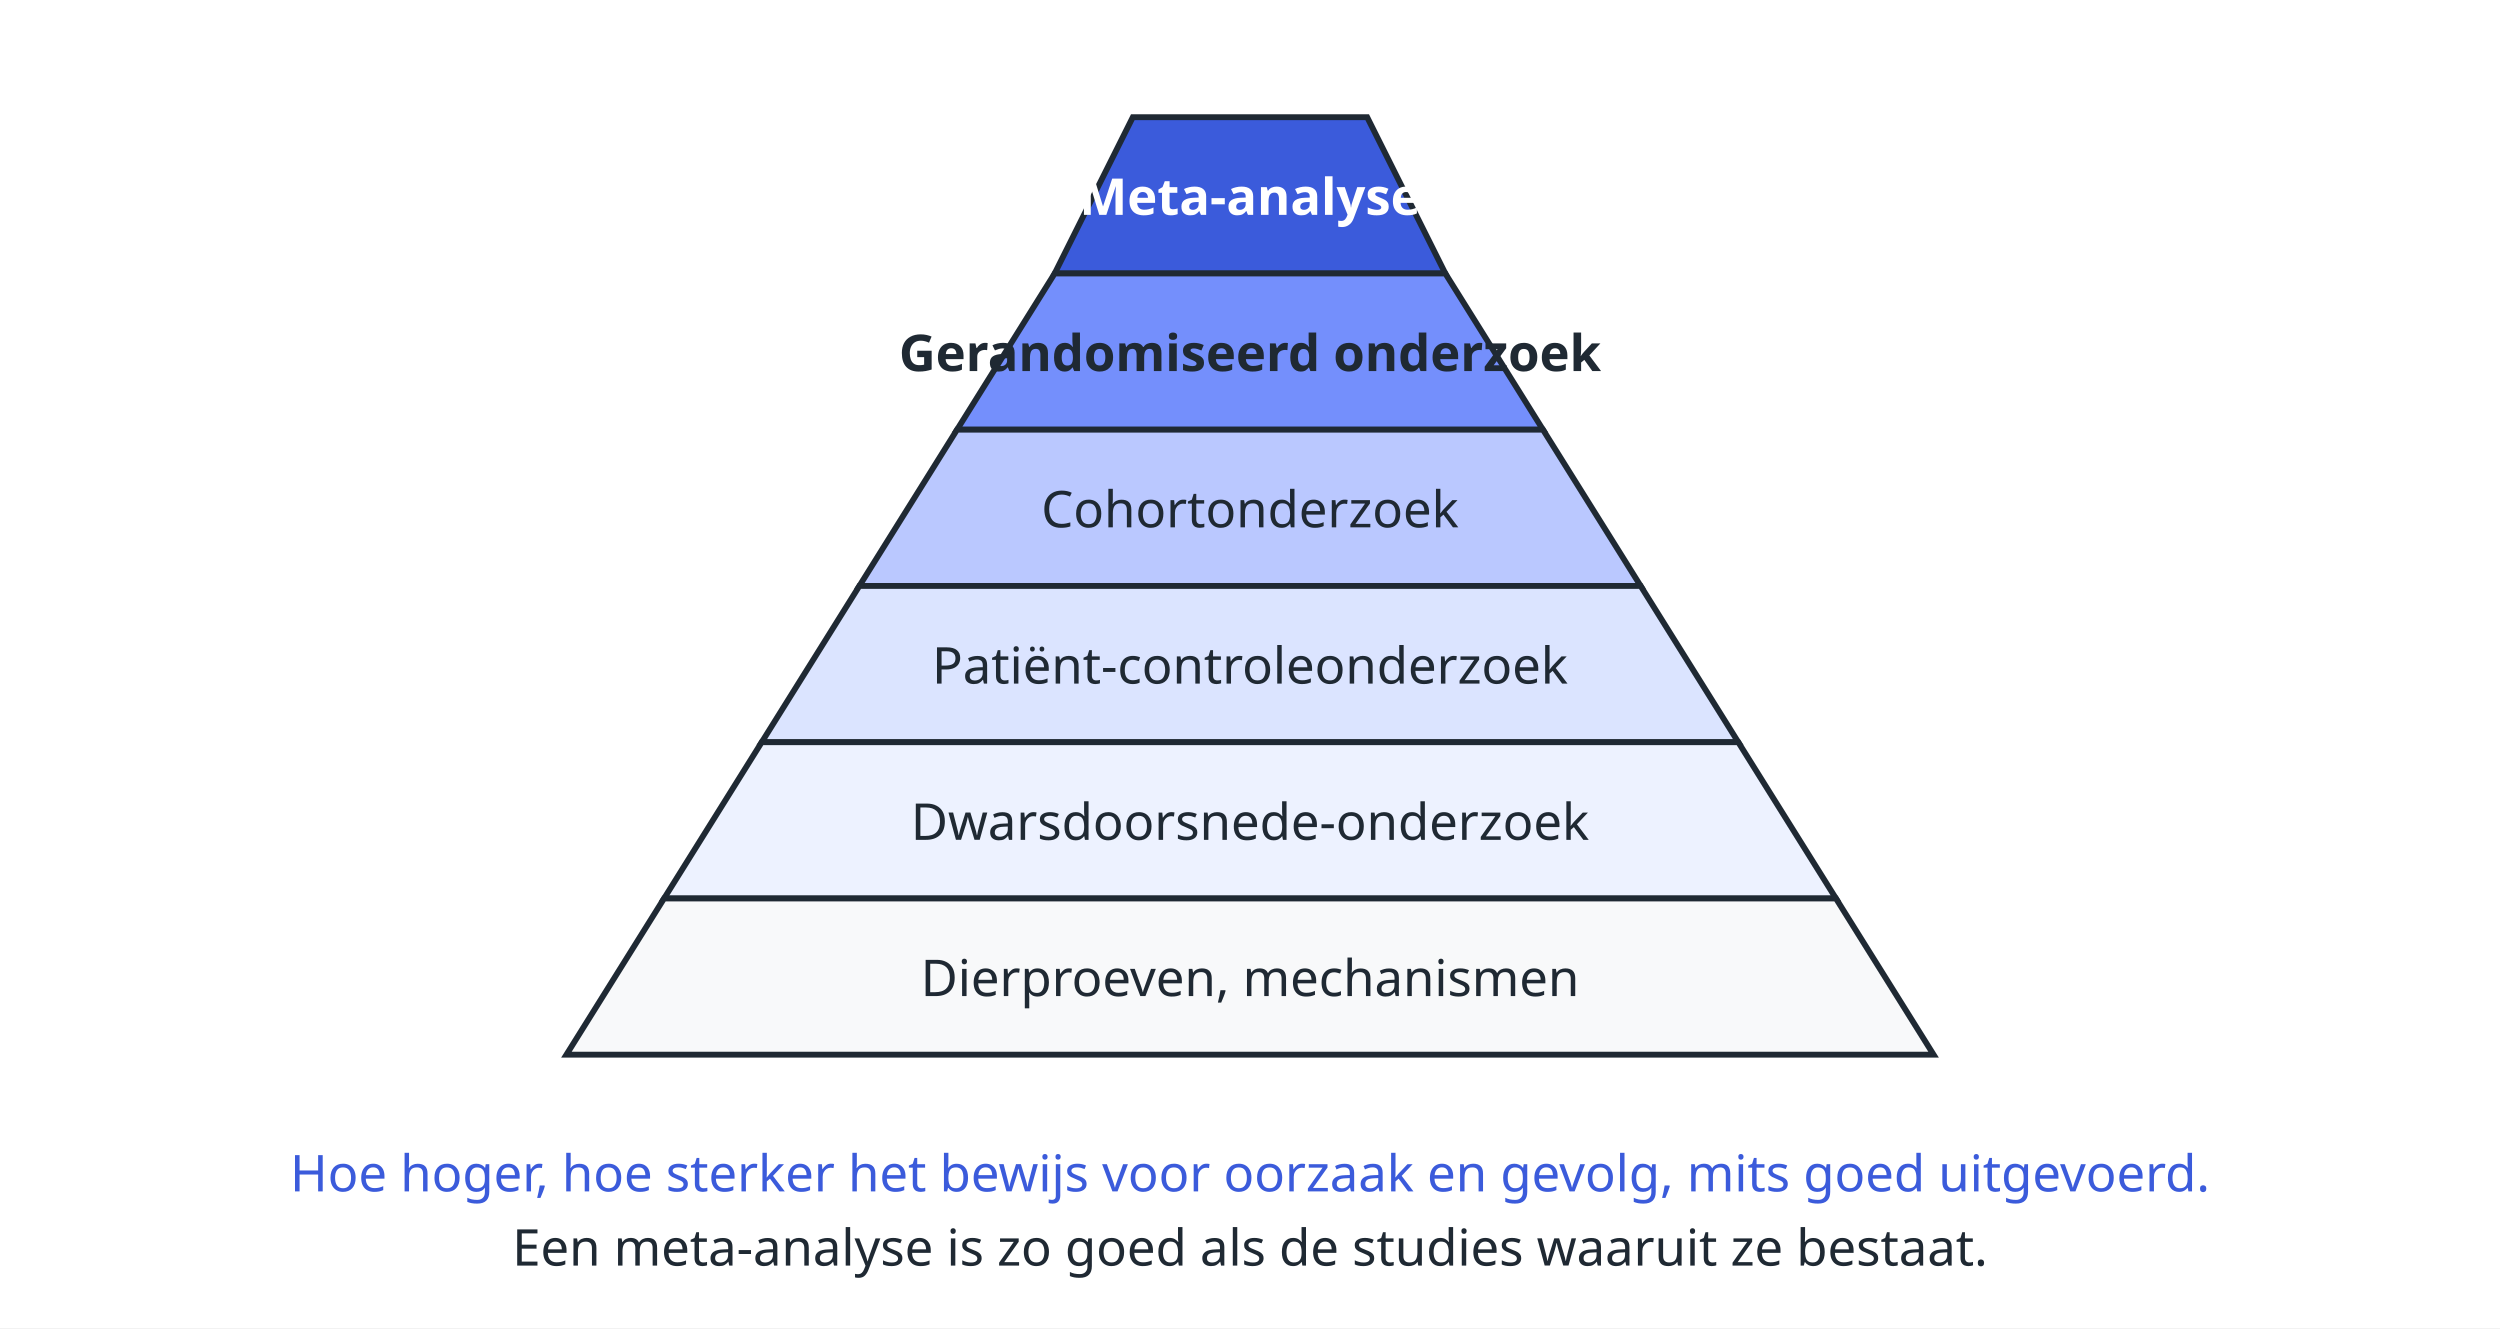
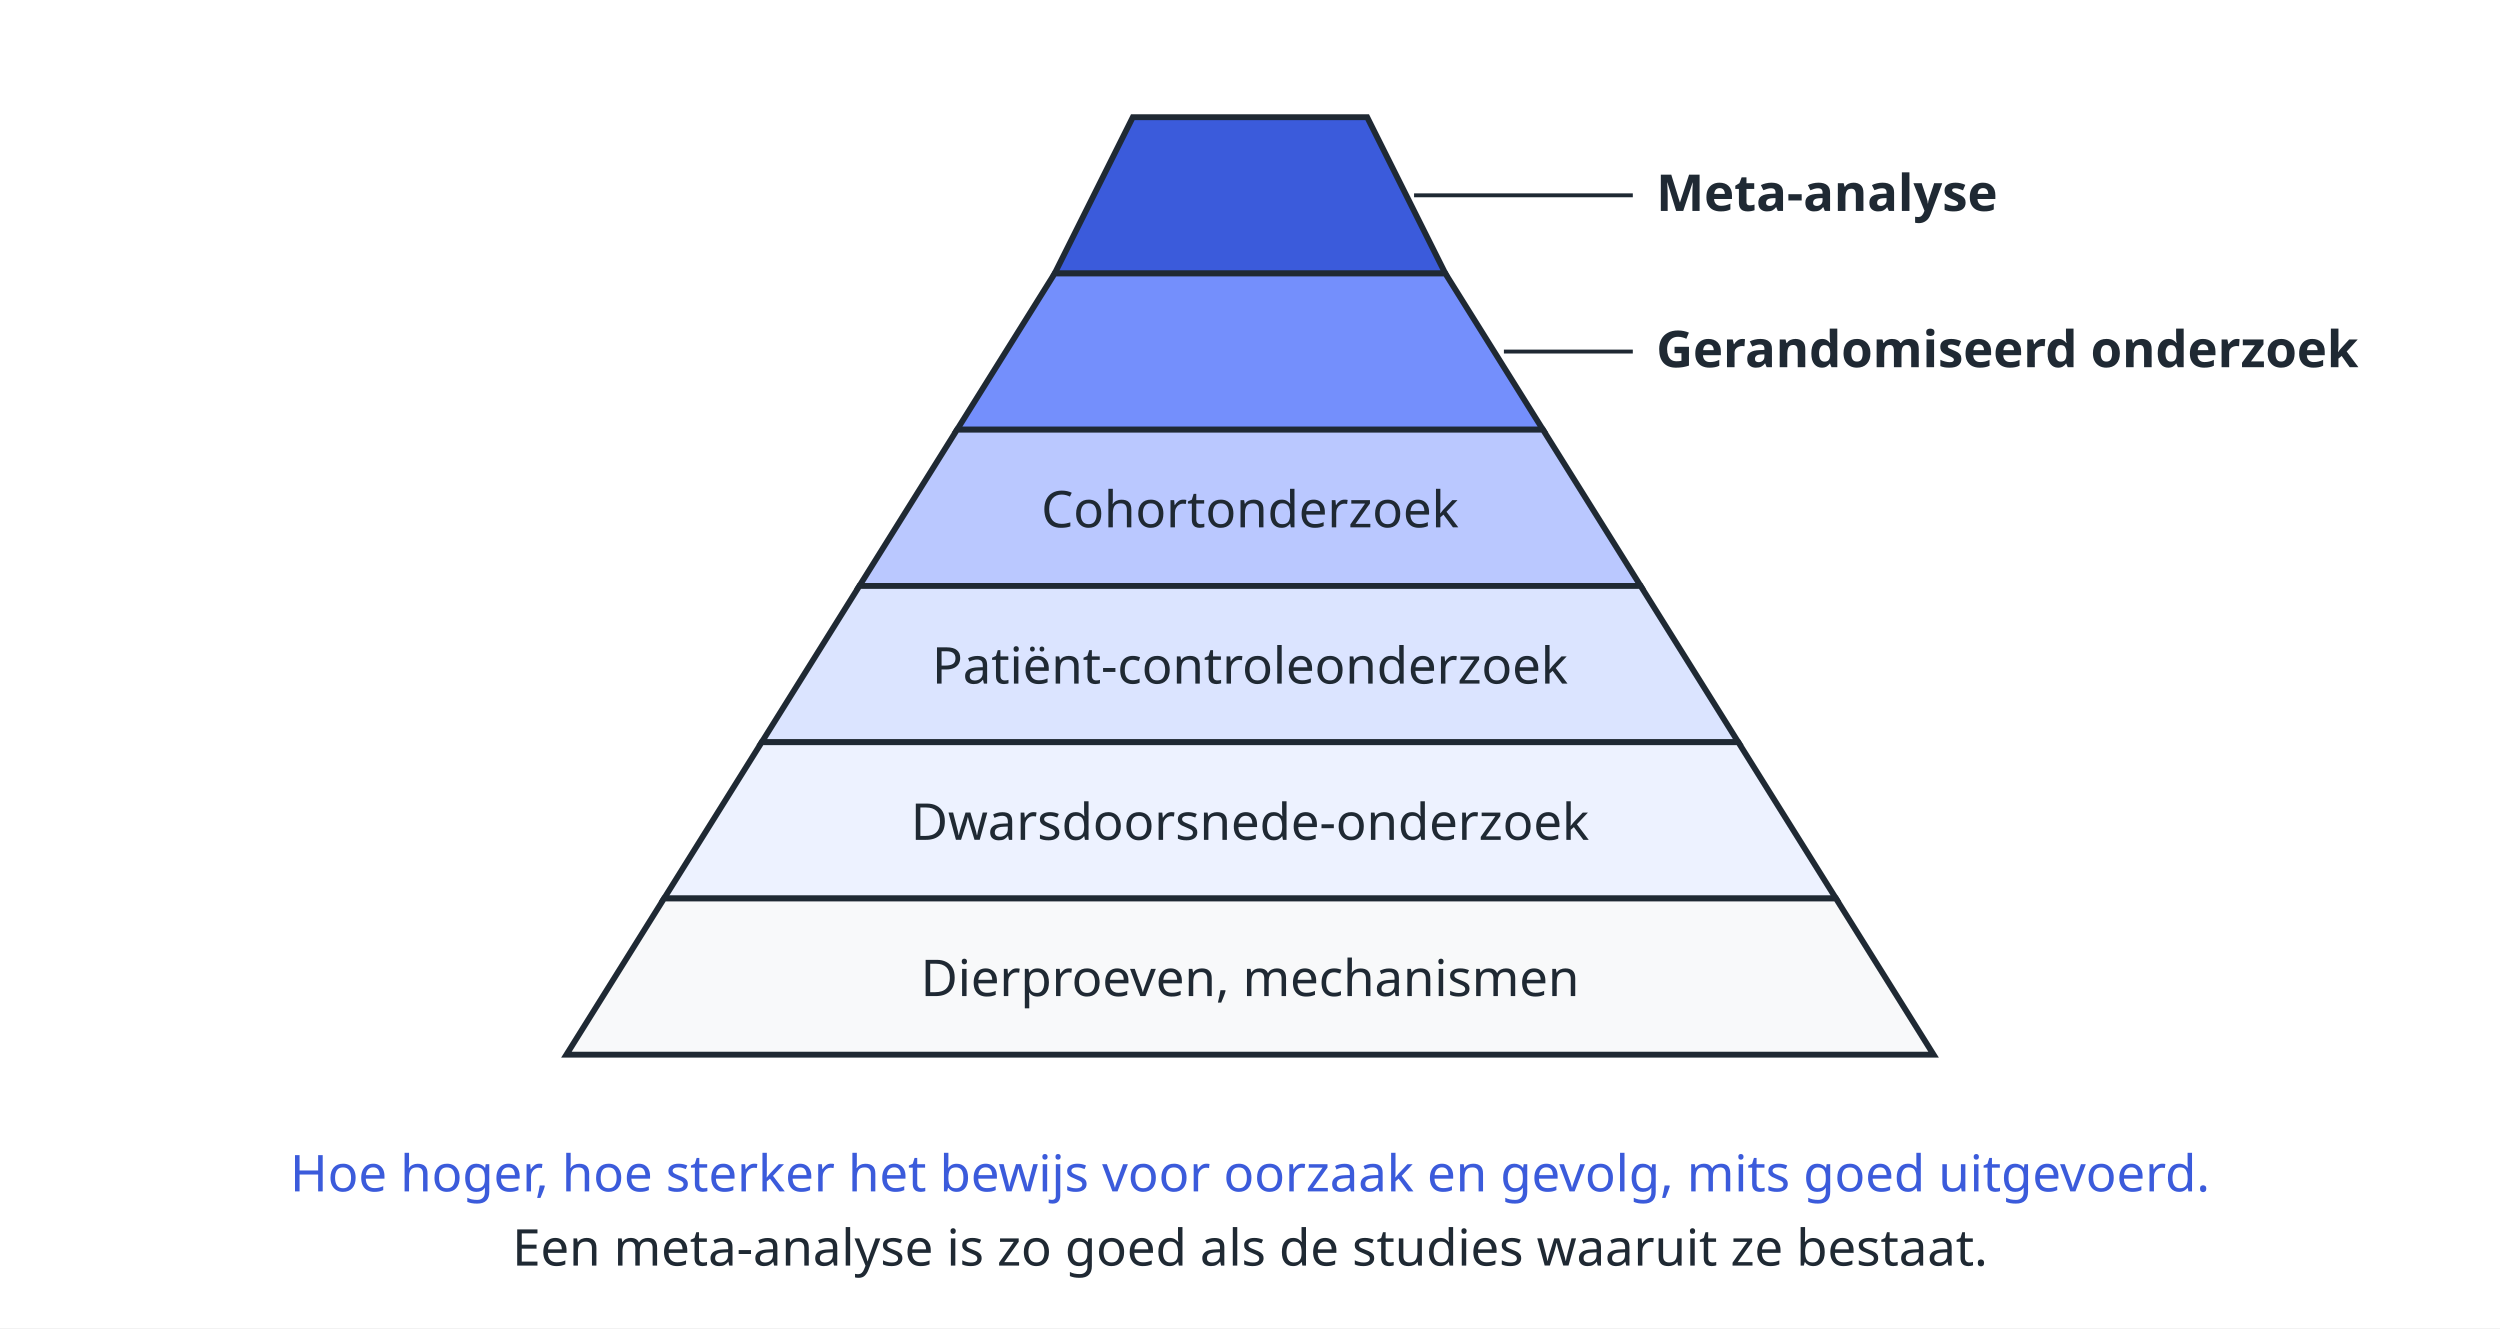
<svg xmlns="http://www.w3.org/2000/svg" viewBox="0 0 640 340" role="img" aria-label="Bewijspiramide met zes lagen, van meta-analyse bovenaan tot dierproeven en mechanistisch onderzoek onderaan">
  <rect width="640" height="340" fill="#ffffff" />
  <g font-family="sans-serif" font-size="13" fill="#1f2933" text-anchor="middle" stroke="#1f2933" stroke-width="1.5">
    <path d="M320 30 L350 30 L370 70 L270 70 L290 30 Z" fill="#3b5bdb" stroke="#1f2933" />
-     <text x="320" y="55" fill="#ffffff" stroke="none" font-weight="bold">Meta-analyse</text>
+     <path d="M362 50 L418 50" fill="none" stroke-width="1" />
+     <text x="424" y="54" text-anchor="start" stroke="none" font-weight="bold">Meta-analyse</text>
    <path d="M270 70 L370 70 L395 110 L245 110 Z" fill="#748ffc" />
-     <text x="320" y="95" stroke="none" font-weight="bold">Gerandomiseerd onderzoek</text>
+     <path d="M385 90 L418 90" fill="none" stroke-width="1" />
+     <text x="424" y="94" text-anchor="start" stroke="none" font-weight="bold">Gerandomiseerd onderzoek</text>
    <path d="M245 110 L395 110 L420 150 L220 150 Z" fill="#bac8ff" />
    <text x="320" y="135" stroke="none">Cohortonderzoek</text>
    <path d="M220 150 L420 150 L445 190 L195 190 Z" fill="#dbe4ff" />
    <text x="320" y="175" stroke="none">Patiënt-controleonderzoek</text>
    <path d="M195 190 L445 190 L470 230 L170 230 Z" fill="#edf2ff" />
    <text x="320" y="215" stroke="none">Dwarsdoorsnede-onderzoek</text>
    <path d="M170 230 L470 230 L495 270 L145 270 Z" fill="#f8f9fa" />
    <text x="320" y="255" stroke="none">Dierproeven, mechanismen</text>
    <text x="320" y="305" stroke="none" fill="#3b5bdb">Hoe hoger, hoe sterker het bewijs voor oorzaak en gevolg, mits goed uitgevoerd.</text>
    <text x="320" y="324" stroke="none">Een meta-analyse is zo goed als de studies waaruit ze bestaat.</text>
  </g>
</svg>
